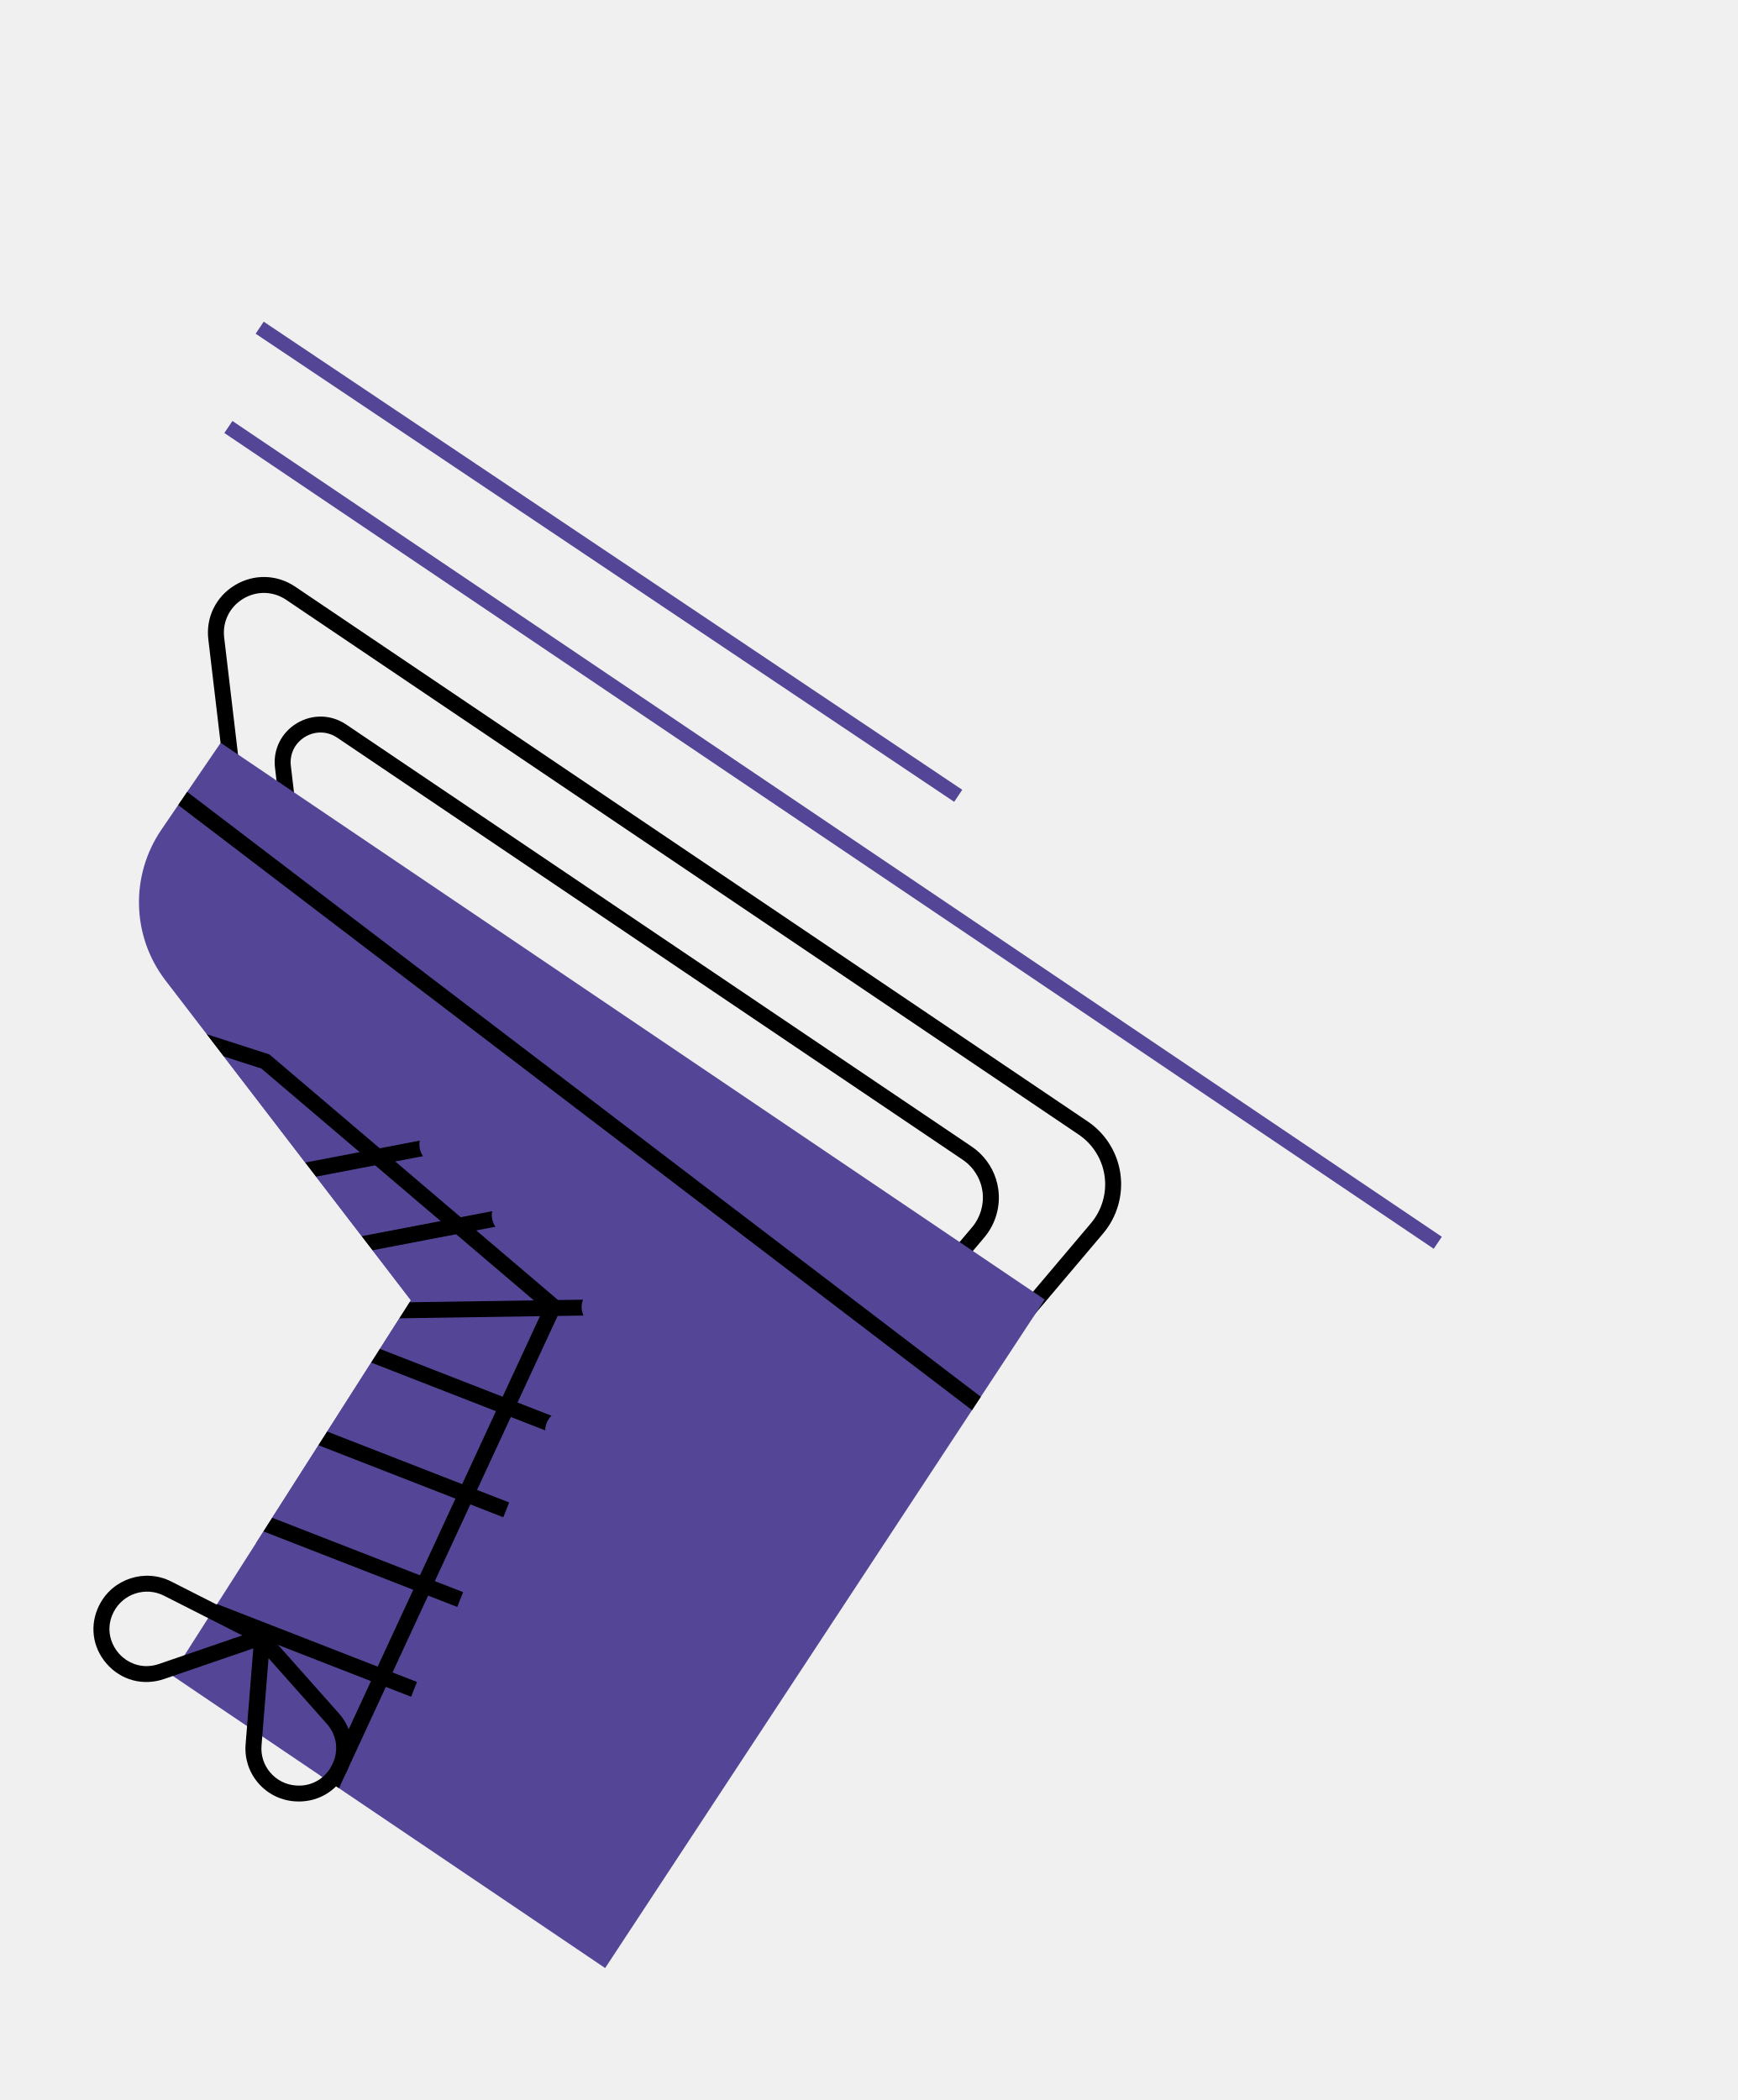
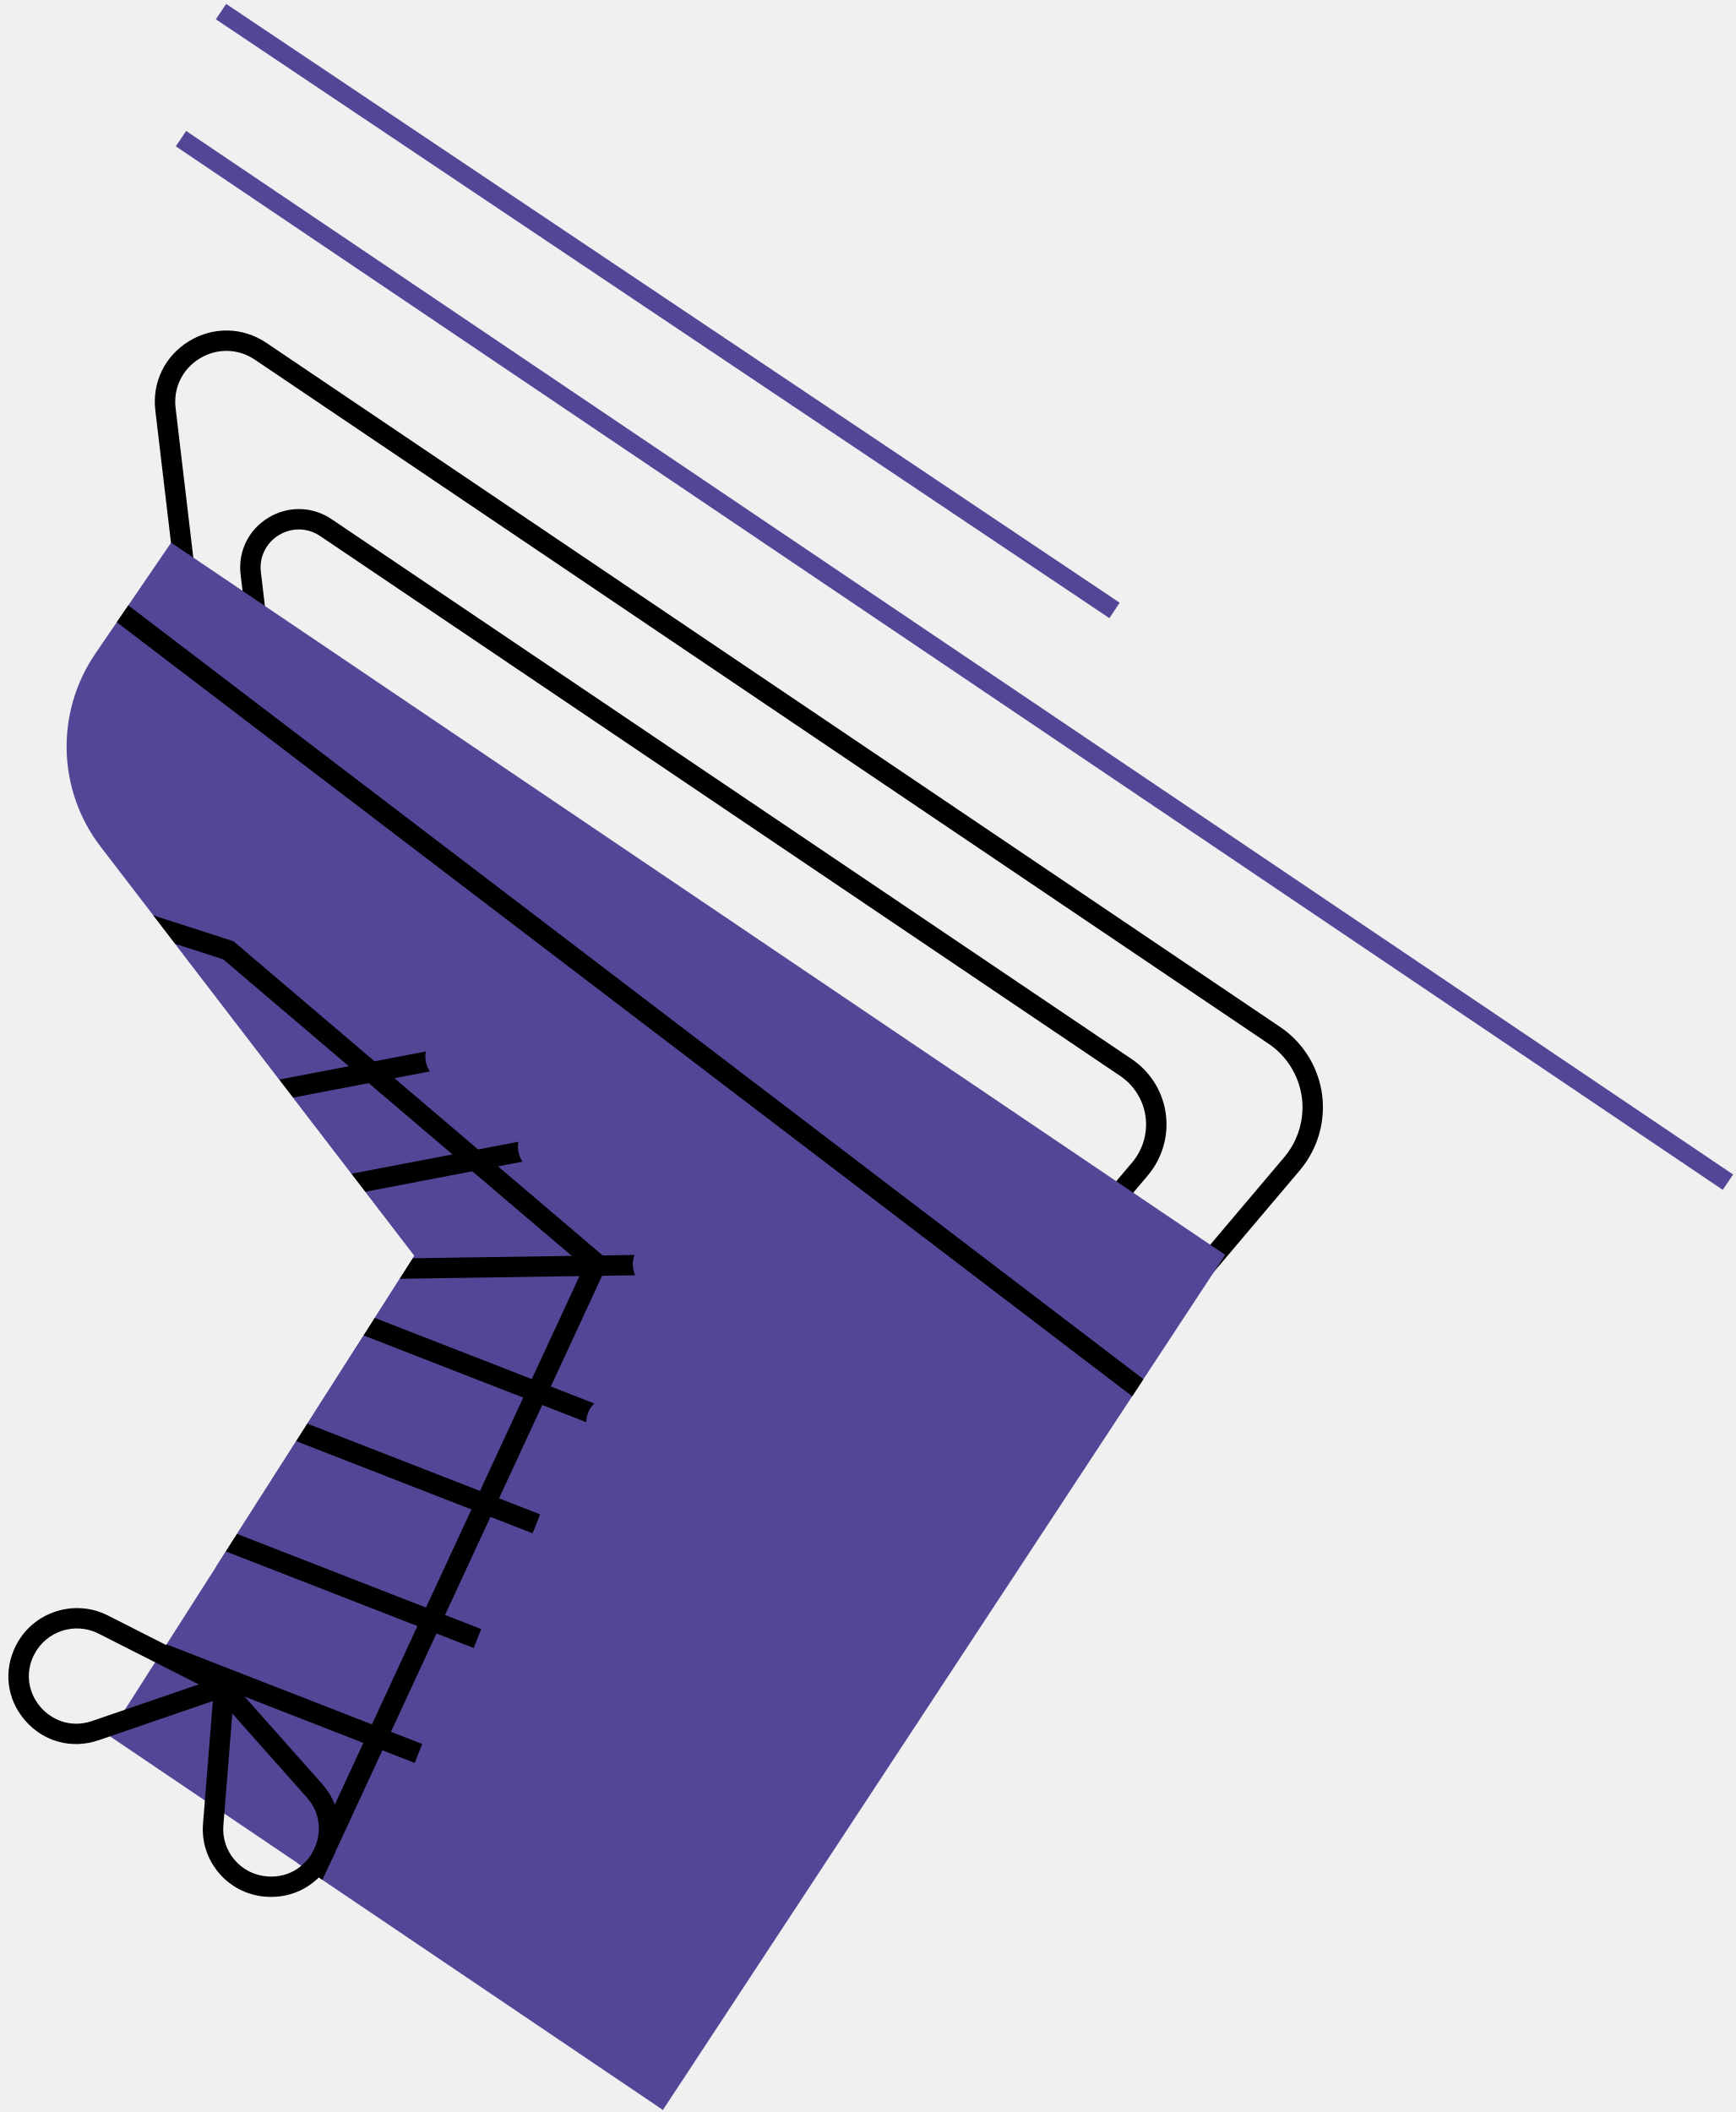
- <svg xmlns="http://www.w3.org/2000/svg" width="360" height="435" viewBox="0 0 360 435" fill="none">
-   <g clip-path="url(#clip0_382_240)">
-     <path d="M231.466 240.487C231.749 241.359 231.956 242.26 232.084 243.181C232.691 247.599 231.381 252.092 228.492 255.509L213.747 272.942L46.396 159.865L43.151 132.438C42.614 127.905 44.717 123.61 48.637 121.23C52.557 118.851 57.347 118.961 61.138 121.52L225.302 232.299C228.233 234.277 230.393 237.174 231.466 240.487ZM213.145 268.551L225.965 253.392C228.252 250.689 229.288 247.133 228.808 243.637C228.326 240.141 226.371 237.003 223.441 235.025L59.278 124.246C56.57 122.42 53.15 122.341 50.351 124.04C47.551 125.739 46.049 128.806 46.433 132.044L49.502 157.981L213.145 268.551Z" fill="black" />
-     <path d="M206.284 244.158C206.514 244.866 206.681 245.596 206.784 246.344C207.277 249.929 206.214 253.573 203.871 256.345L192.029 270.345L59.543 180.826L56.962 159.02C56.523 155.305 58.246 151.785 61.458 149.835C64.671 147.884 68.596 147.976 71.702 150.072L201.282 237.513C203.66 239.118 205.412 241.469 206.283 244.156L206.284 244.158ZM191.427 265.955L201.344 254.229C203.085 252.17 203.874 249.463 203.509 246.8C203.143 244.139 201.653 241.748 199.422 240.242L69.842 152.8C67.82 151.436 65.264 151.376 63.172 152.646C61.081 153.916 59.959 156.207 60.244 158.626L62.649 178.942L191.427 265.955Z" fill="black" />
-     <path d="M35.575 347.01L85.112 269.34L34.282 203.091C27.275 193.959 26.938 181.367 33.447 171.835L45.714 153.869L216.403 269.2L125.35 407.67L35.575 347.01Z" fill="#554596" />
-     <mask id="mask0_382_240" style="mask-type:luminance" maskUnits="userSpaceOnUse" x="28" y="153" width="189" height="255">
-       <path d="M35.575 347.01L85.112 269.34L34.282 203.091C27.275 193.959 26.938 181.367 33.447 171.835L45.714 153.869L216.403 269.2L125.35 407.67L35.575 347.01Z" fill="white" />
+ <svg xmlns="http://www.w3.org/2000/svg" width="281" height="342" viewBox="0 0 281 342" fill="none" version="1.1" id="svg298">
+   <g clip-path="url(#clip0_382_240)" id="g289" transform="translate(-18,-66)">
+     <path d="m 231.466,240.487 c 0.283,0.872 0.49,1.773 0.618,2.694 0.607,4.418 -0.703,8.911 -3.592,12.328 L 213.747,272.942 46.396,159.865 43.151,132.438 c -0.537,-4.533 1.565,-8.828 5.486,-11.208 3.92,-2.379 8.71,-2.269 12.501,0.29 L 225.302,232.299 c 2.931,1.978 5.091,4.875 6.164,8.188 z m -18.321,28.064 12.82,-15.159 c 2.287,-2.703 3.323,-6.259 2.843,-9.755 -0.482,-3.496 -2.437,-6.634 -5.367,-8.612 L 59.278,124.246 c -2.708,-1.826 -6.128,-1.905 -8.927,-0.206 -2.8,1.699 -4.302,4.766 -3.918,8.004 l 3.069,25.937 z" fill="#000000" id="path246" />
+     <path d="m 206.284,244.158 c 0.23,0.708 0.397,1.438 0.5,2.186 0.493,3.585 -0.57,7.229 -2.913,10.001 l -11.842,14 L 59.543,180.826 56.962,159.02 c -0.44,-3.715 1.283,-7.235 4.496,-9.185 3.212,-1.951 7.137,-1.859 10.243,0.237 l 129.58,87.441 c 2.378,1.605 4.13,3.956 5.001,6.643 z m -14.857,21.797 9.917,-11.726 c 1.741,-2.059 2.53,-4.766 2.165,-7.429 -0.366,-2.661 -1.856,-5.052 -4.087,-6.558 L 69.842,152.8 c -2.022,-1.364 -4.578,-1.424 -6.67,-0.154 -2.091,1.27 -3.213,3.561 -2.928,5.98 l 2.405,20.316 z" fill="#000000" id="path248" />
+     <path d="M 35.575,347.01 85.112,269.34 34.282,203.091 c -7.007,-9.132 -7.344,-21.724 -0.836,-31.256 L 45.714,153.869 216.403,269.2 125.35,407.67 Z" fill="#554596" id="path250" />
+     <mask id="mask0_382_240" maskUnits="userSpaceOnUse" x="28" y="153" width="189" height="255">
+       <path d="M 35.575,347.01 85.112,269.34 34.282,203.091 c -7.007,-9.132 -7.344,-21.724 -0.836,-31.256 L 45.714,153.869 216.403,269.2 125.35,407.67 Z" fill="#ffffff" id="path252" />
    </mask>
-     <g mask="url(#mask0_382_240)">
-       <path d="M33.736 164.335L212.623 300.696L214.637 298.079L35.75 161.719L33.736 164.335Z" fill="black" />
-       <path d="M22.831 209.518L54.968 219.875L114.598 270.613L67.483 372.371" fill="#554596" />
-       <path d="M116.622 270.168L68.983 373.057L65.982 371.685L112.574 271.058L54.142 221.341L22.318 211.084L23.343 207.952L55.795 218.41L116.622 270.168Z" fill="black" />
-       <path d="M62.449 244.312L94.222 238.226L93.607 234.993L61.834 241.079L62.449 244.312Z" fill="black" />
-       <path d="M64.245 261.459L109.364 252.816L108.749 249.583L63.63 258.226L64.245 261.459Z" fill="black" />
-       <path d="M59.928 273.417L127.684 272.399L127.644 269.108L59.888 270.125L59.928 273.417Z" fill="black" />
-       <path d="M56.814 274.426L119.853 298.992L121.066 295.925L58.027 271.359L56.814 274.426Z" fill="black" />
-       <path d="M41.213 289.723L104.252 314.289L105.465 311.223L42.426 286.656L41.213 289.723Z" fill="black" />
-       <path d="M31.674 308.299L94.713 332.865L95.926 329.799L32.887 305.233L31.674 308.299Z" fill="black" />
-       <path d="M22.119 326.906L85.158 351.472L86.37 348.406L23.331 323.84L22.119 326.906Z" fill="black" />
-       <path d="M121.306 294.983C120.579 292.742 118.164 291.517 115.911 292.247C113.659 292.977 112.422 295.386 113.148 297.627C113.875 299.869 116.29 301.094 118.543 300.363C120.795 299.633 122.032 297.224 121.306 294.983Z" fill="#554596" />
-       <path d="M128.841 269.403C128.115 267.161 125.7 265.936 123.447 266.667C121.194 267.397 119.957 269.806 120.684 272.047C121.41 274.289 123.826 275.513 126.078 274.783C128.331 274.053 129.568 271.644 128.841 269.403Z" fill="#554596" />
-       <path d="M110.238 250.37C109.512 248.129 107.096 246.904 104.844 247.634C102.591 248.365 101.354 250.773 102.081 253.015C102.807 255.256 105.222 256.481 107.475 255.751C109.728 255.021 110.965 252.612 110.238 250.37Z" fill="#554596" />
-       <path d="M95.245 235.778C94.518 233.537 92.103 232.312 89.85 233.042C87.598 233.773 86.361 236.182 87.087 238.423C87.814 240.664 90.229 241.889 92.482 241.159C94.734 240.429 95.971 238.02 95.245 235.778Z" fill="#554596" />
+     <g mask="url(#mask0_382_240)" id="g283">
+       <path d="m 33.736,164.335 178.887,136.361 2.014,-2.617 L 35.75,161.719 Z" fill="#000000" id="path255" />
+       <path d="m 22.831,209.518 32.138,10.357 59.63,50.738 -47.115,101.758" fill="#554596" id="path257" />
+       <path d="M 116.622,270.168 68.983,373.057 65.982,371.685 112.574,271.058 54.142,221.341 22.318,211.084 l 1.026,-3.132 32.451,10.458 z" fill="#000000" id="path259" />
+       <path d="m 62.449,244.312 31.773,-6.086 -0.615,-3.233 -31.773,6.086 z" fill="#000000" id="path261" />
+       <path d="m 64.245,261.459 45.119,-8.643 -0.615,-3.233 -45.119,8.643 z" fill="#000000" id="path263" />
+       <path d="m 59.928,273.417 67.756,-1.018 -0.04,-3.291 -67.756,1.017 z" fill="#000000" id="path265" />
+       <path d="m 56.814,274.426 63.039,24.566 1.213,-3.067 -63.039,-24.566 z" fill="#000000" id="path267" />
+       <path d="m 41.213,289.723 63.039,24.566 1.213,-3.066 -63.039,-24.567 z" fill="#000000" id="path269" />
+       <path d="m 31.674,308.299 63.039,24.566 1.212,-3.066 -63.039,-24.566 z" fill="#000000" id="path271" />
+       <path d="m 22.119,326.906 63.039,24.566 1.212,-3.066 -63.039,-24.566 z" fill="#000000" id="path273" />
+       <path d="m 121.306,294.983 c -0.727,-2.241 -3.142,-3.466 -5.395,-2.736 -2.252,0.73 -3.489,3.139 -2.763,5.38 0.727,2.242 3.142,3.467 5.395,2.736 2.252,-0.73 3.489,-3.139 2.763,-5.38 z" fill="#554596" id="path275" />
+       <path d="m 128.841,269.403 c -0.726,-2.242 -3.141,-3.467 -5.394,-2.736 -2.253,0.73 -3.49,3.139 -2.763,5.38 0.726,2.242 3.142,3.466 5.394,2.736 2.253,-0.73 3.49,-3.139 2.763,-5.38 z" fill="#554596" id="path277" />
+       <path d="m 110.238,250.37 c -0.726,-2.241 -3.142,-3.466 -5.394,-2.736 -2.253,0.731 -3.49,3.139 -2.763,5.381 0.726,2.241 3.141,3.466 5.394,2.736 2.253,-0.73 3.49,-3.139 2.763,-5.381 z" fill="#554596" id="path279" />
+       <path d="m 95.245,235.778 c -0.727,-2.241 -3.142,-3.466 -5.394,-2.736 -2.253,0.731 -3.49,3.14 -2.763,5.381 0.727,2.241 3.142,3.466 5.394,2.736 2.253,-0.73 3.49,-3.139 2.763,-5.381 z" fill="#554596" id="path281" />
    </g>
-     <path d="M58.62 339.34L34 347.791C29.654 349.283 25.087 348.067 22.081 344.617C19.075 341.167 18.51 336.49 20.604 332.413C23.379 327.008 30.046 324.847 35.463 327.596L58.62 339.34ZM23.03 339.713C23.378 340.784 23.941 341.721 24.581 342.455C26.231 344.35 29.291 345.929 32.931 344.68L50.178 338.759L33.956 330.531C30.16 328.606 25.49 330.12 23.545 333.906C22.471 335.996 22.482 338.022 23.03 339.713Z" fill="black" />
-     <path d="M72.441 358.824C73.301 361.478 73.094 364.392 71.755 367.062C69.7 371.159 65.58 373.486 61.001 373.135C58.061 372.909 55.389 371.557 53.477 369.327C51.564 367.096 50.641 364.256 50.876 361.328L52.949 335.493L70.16 354.874C71.218 356.064 71.982 357.408 72.441 358.824ZM54.516 364.56C54.824 365.511 55.322 366.402 55.993 367.184C57.334 368.747 59.205 369.694 61.265 369.852C65.1 370.147 67.671 367.847 68.8 365.598C69.927 363.349 70.227 359.924 67.682 357.059L55.625 343.481L54.172 361.581C54.089 362.604 54.209 363.612 54.516 364.56Z" fill="black" />
+     <path d="m 58.62,339.34 -24.62,8.451 c -4.346,1.492 -8.913,0.276 -11.919,-3.174 -3.006,-3.45 -3.571,-8.127 -1.477,-12.204 2.775,-5.405 9.442,-7.566 14.859,-4.817 z m -35.589,0.373 c 0.347,1.071 0.91,2.008 1.551,2.742 1.65,1.895 4.71,3.474 8.35,2.225 l 17.248,-5.921 -16.223,-8.228 c -3.796,-1.925 -8.466,-0.411 -10.411,3.375 -1.074,2.09 -1.063,4.116 -0.515,5.807 z" fill="#000000" id="path285" />
+     <path d="m 72.441,358.824 c 0.86,2.654 0.653,5.568 -0.686,8.238 -2.055,4.097 -6.175,6.424 -10.754,6.073 -2.94,-0.226 -5.612,-1.578 -7.524,-3.808 -1.912,-2.231 -2.836,-5.071 -2.601,-7.999 l 2.074,-25.835 17.211,19.381 c 1.058,1.19 1.822,2.534 2.281,3.95 z m -17.925,5.736 c 0.308,0.951 0.806,1.842 1.478,2.624 1.34,1.563 3.212,2.51 5.271,2.668 3.835,0.295 6.406,-2.005 7.535,-4.254 1.127,-2.249 1.427,-5.674 -1.118,-8.539 l -12.057,-13.578 -1.453,18.1 c -0.083,1.023 0.037,2.031 0.344,2.979 z" fill="#000000" id="path287" />
  </g>
-   <path d="M47.309 88.45L297.818 257.432M53.789 67.879L198.483 164.847" stroke="#554596" stroke-width="3" />
-   <defs>
+   <path d="M 29.309,22.45 279.818,191.432 M 35.789,1.879 180.483,98.847" stroke="#554596" stroke-width="3" id="path291" />
+   <defs id="defs296">
    <clipPath id="clip0_382_240">
-       <rect width="296.458" height="232.201" fill="white" transform="translate(49.5338 432.248) rotate(-107.962)" />
+       <rect width="296.458" height="232.201" fill="#ffffff" transform="rotate(-107.962,181.8997,198.1172)" id="rect293" x="0" y="0" />
    </clipPath>
  </defs>
</svg>
